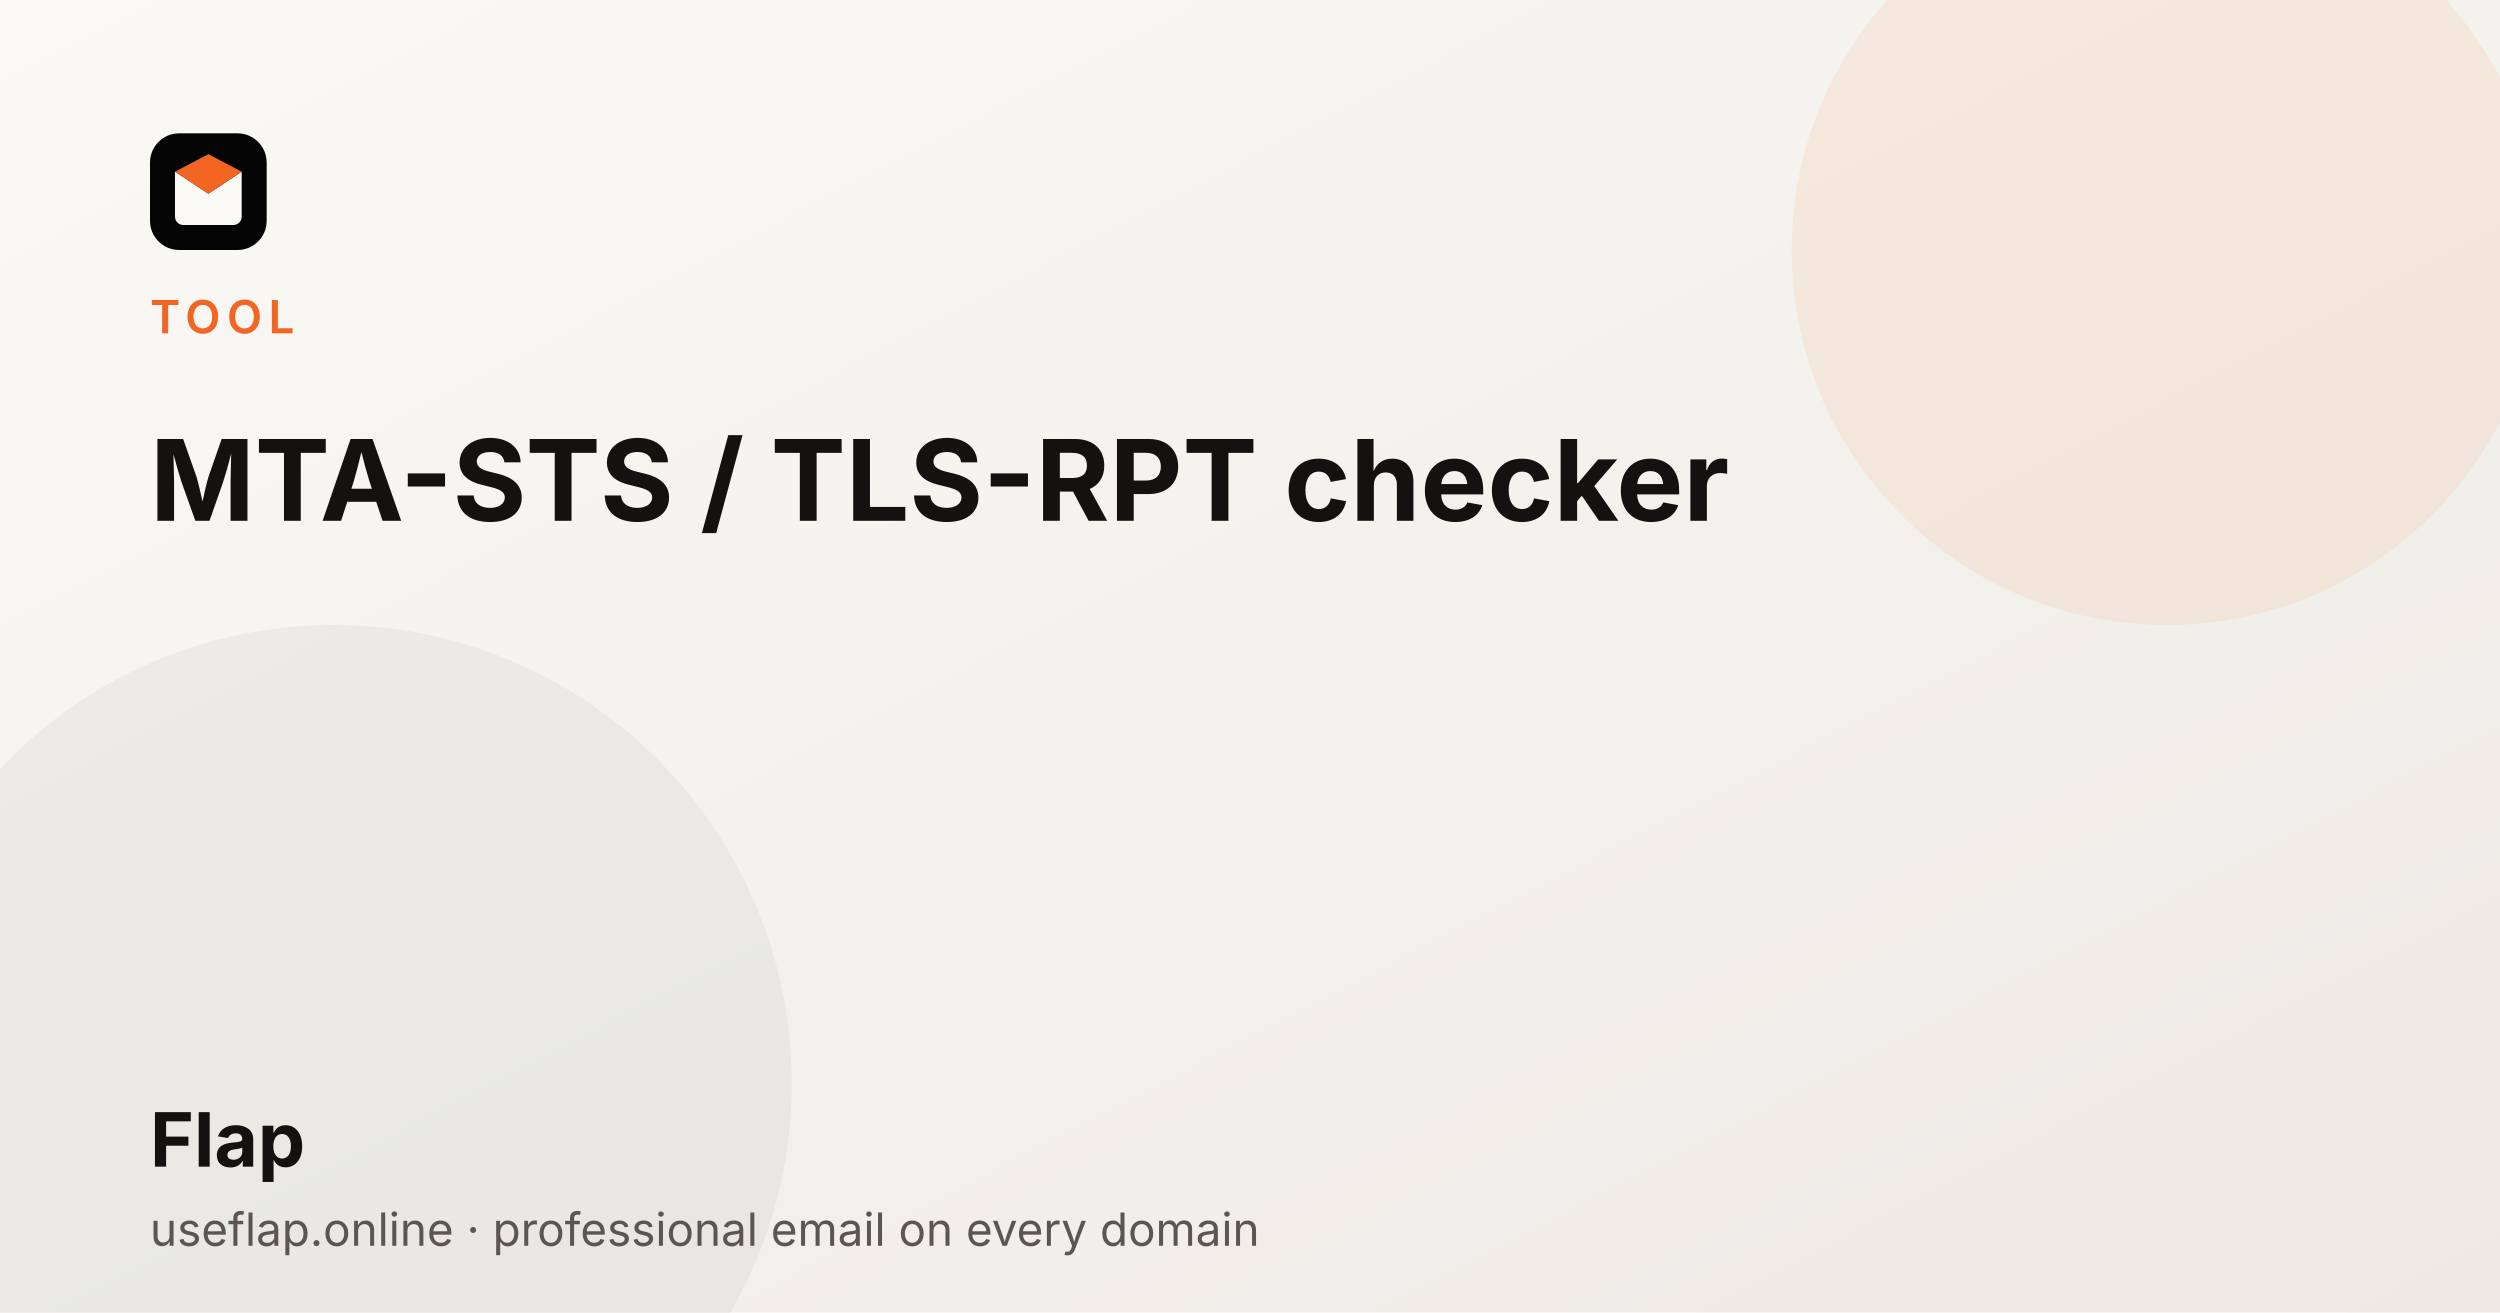
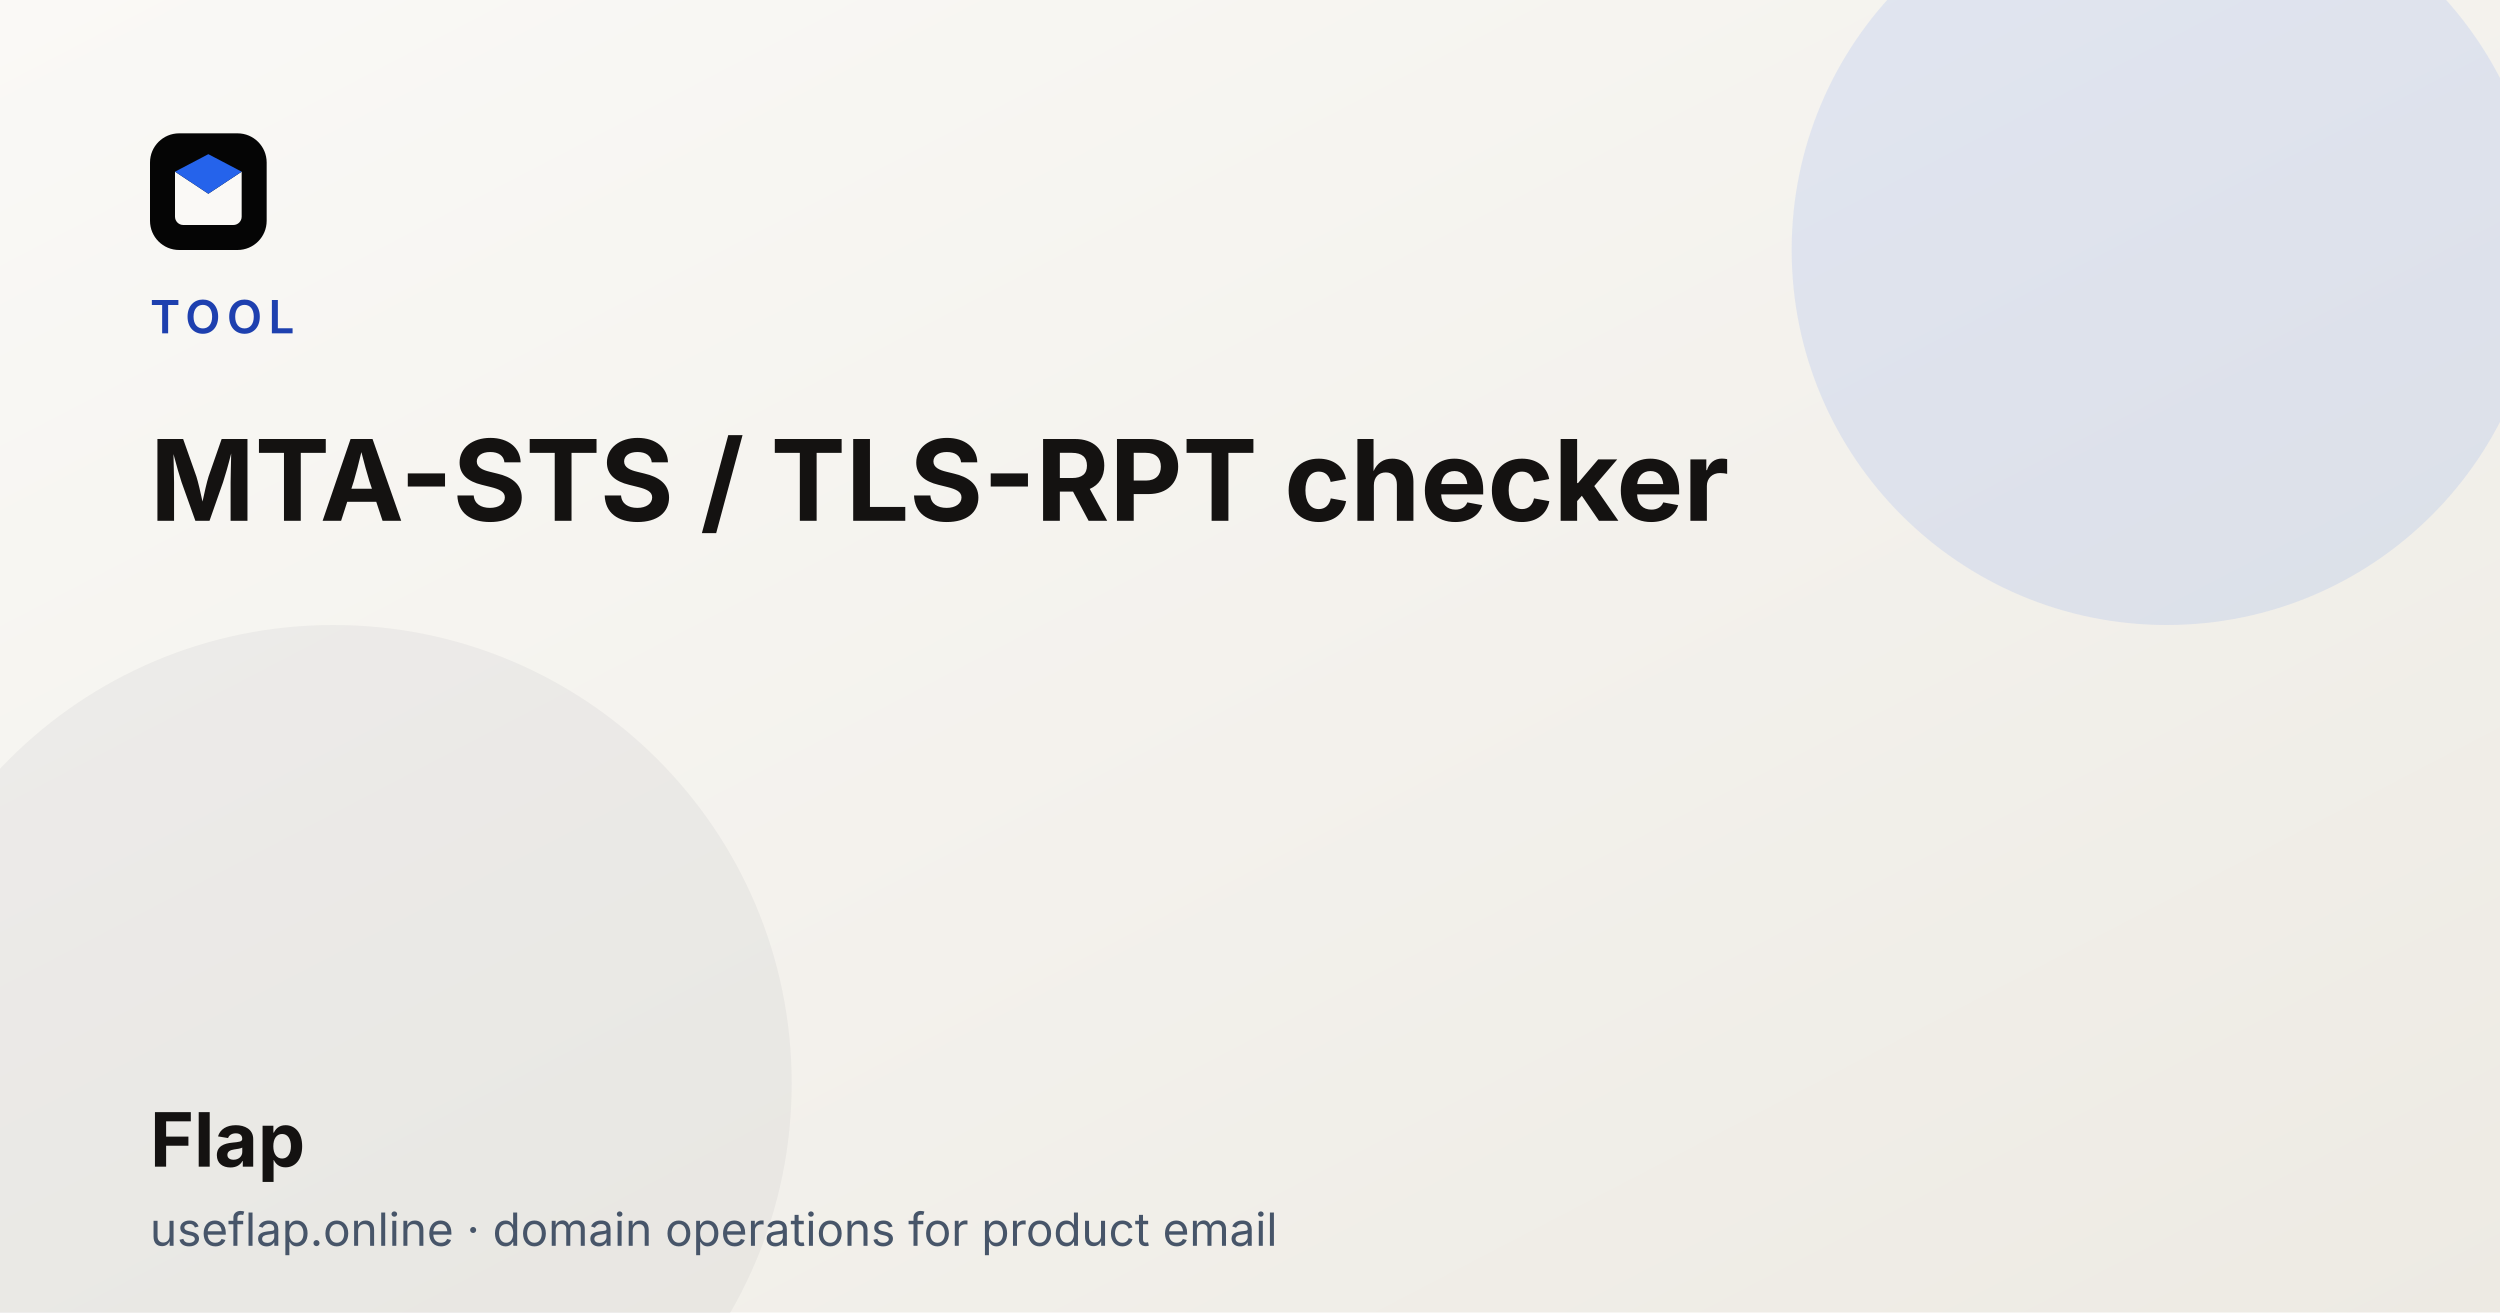
<svg xmlns="http://www.w3.org/2000/svg" width="1200" height="630" viewBox="0 0 1200 630" role="img" aria-label="MTA-STS / TLS-RPT checker">
  <defs>
    <linearGradient id="bg" x1="0" y1="0" x2="1" y2="1">
      <stop offset="0%" stop-color="#FAF9F6" />
      <stop offset="55%" stop-color="#F3F1EC" />
      <stop offset="100%" stop-color="#EDEAE3" />
    </linearGradient>
  </defs>
  <rect width="1200" height="630" fill="url(#bg)" />
-   <circle cx="1040" cy="120" r="180" fill="#F26522" fill-opacity="0.08" />
-   <circle cx="160" cy="520" r="220" fill="#141211" fill-opacity="0.04" />
+   <circle cx="1040" cy="120" r="180" fill="#2563EB" fill-opacity="0.10" />
+   <circle cx="160" cy="520" r="220" fill="#0F172A" fill-opacity="0.04" />
  <rect x="72" y="64" width="56" height="56" rx="14" fill="#050505" />
  <path d="M84 82.4L100 93l16-10.6V104a4 4 0 0 1-4 4H88a4 4 0 0 1-4-4V82.4z" fill="#FAF9F6" />
-   <path d="M84 82.4L100 93l16-10.6L100 74 84 82.4z" fill="#F26522" />
-   <text x="72" y="160" fill="#F26522" font-family="Inter, ui-sans-serif, system-ui, sans-serif" font-size="22" font-weight="600" letter-spacing="0.14em">TOOL</text>
+   <path d="M84 82.4L100 93l16-10.6L100 74 84 82.4z" fill="#2563EB" />
+   <text x="72" y="160" fill="#1E40AF" font-family="Inter, ui-sans-serif, system-ui, sans-serif" font-size="22" font-weight="600" letter-spacing="0.14em">TOOL</text>
  <text x="72" y="250" fill="#141211" font-family="Inter, ui-sans-serif, system-ui, sans-serif" font-size="54" font-weight="700">
    <tspan x="72" dy="0">MTA-STS / TLS-RPT checker</tspan>
  </text>
  <text x="72" y="560" fill="#141211" font-family="Inter, ui-sans-serif, system-ui, sans-serif" font-size="36" font-weight="700">Flap</text>
-   <text x="72" y="598" fill="#5c5652" font-family="Inter, ui-sans-serif, system-ui, sans-serif" font-size="22">useflap.online · professional email on every domain</text>
+   <text x="72" y="598" fill="#475569" font-family="Inter, ui-sans-serif, system-ui, sans-serif" font-size="22">useflap.online · domain operations for product email</text>
</svg>
